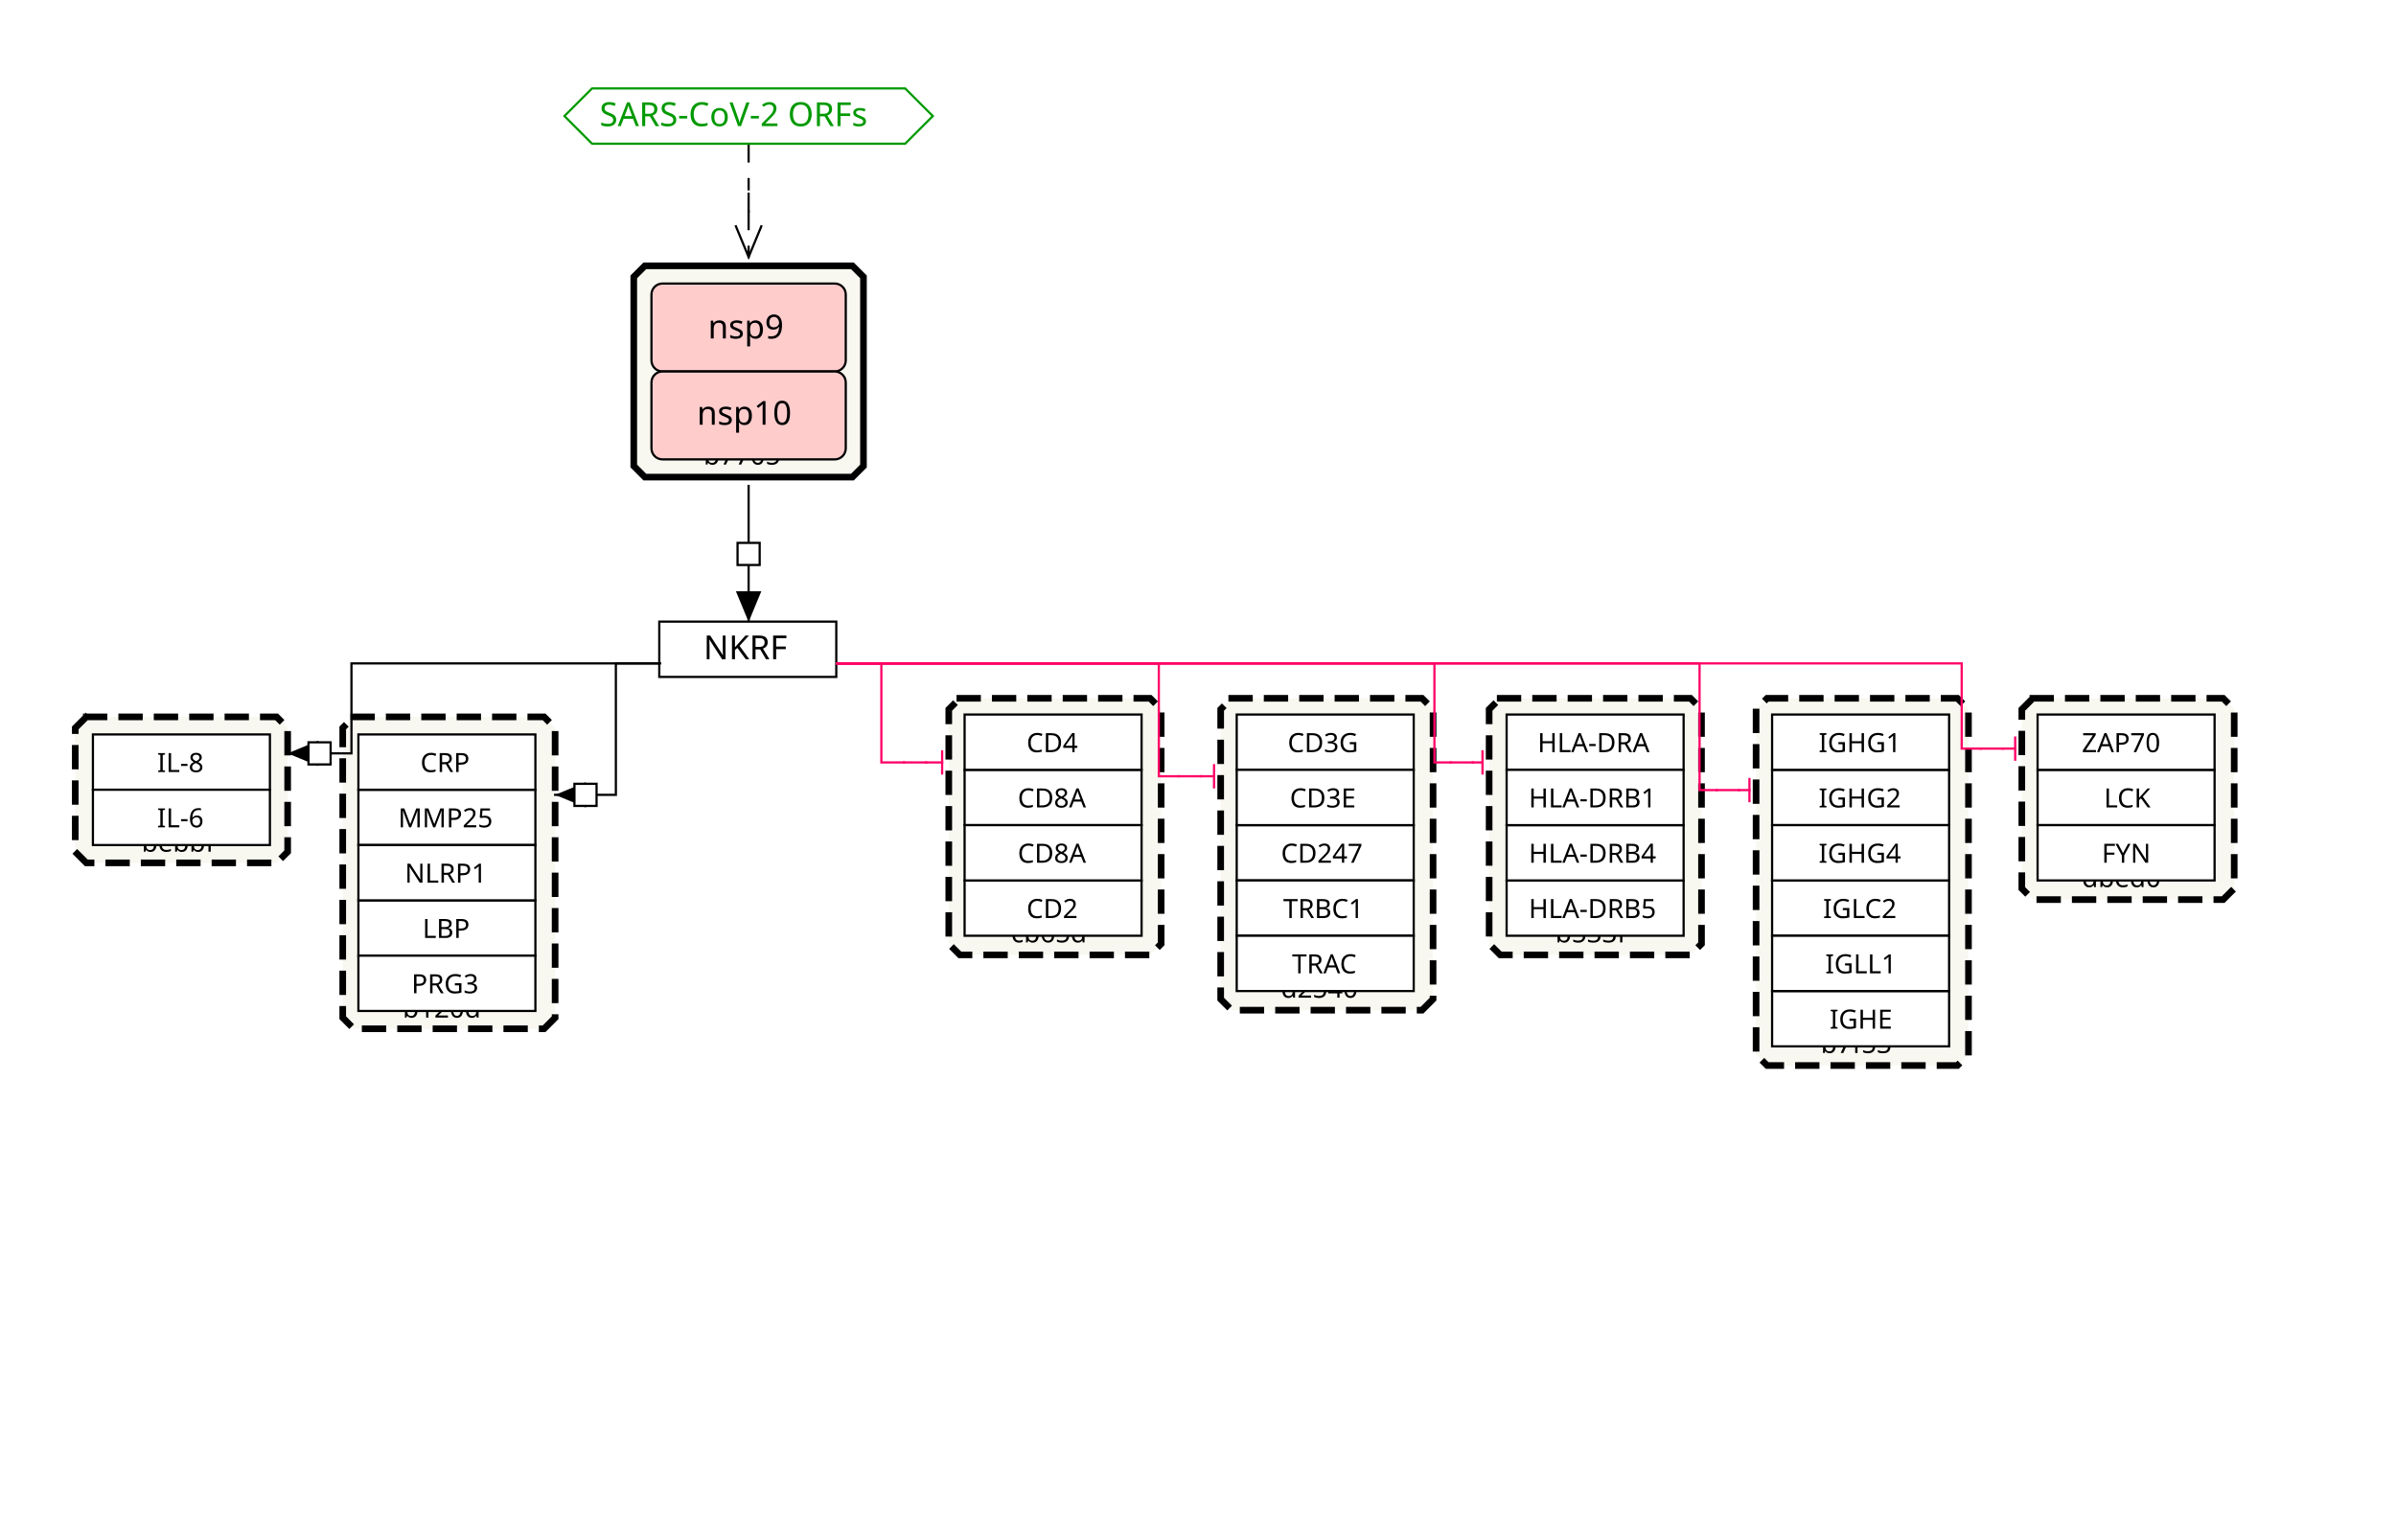
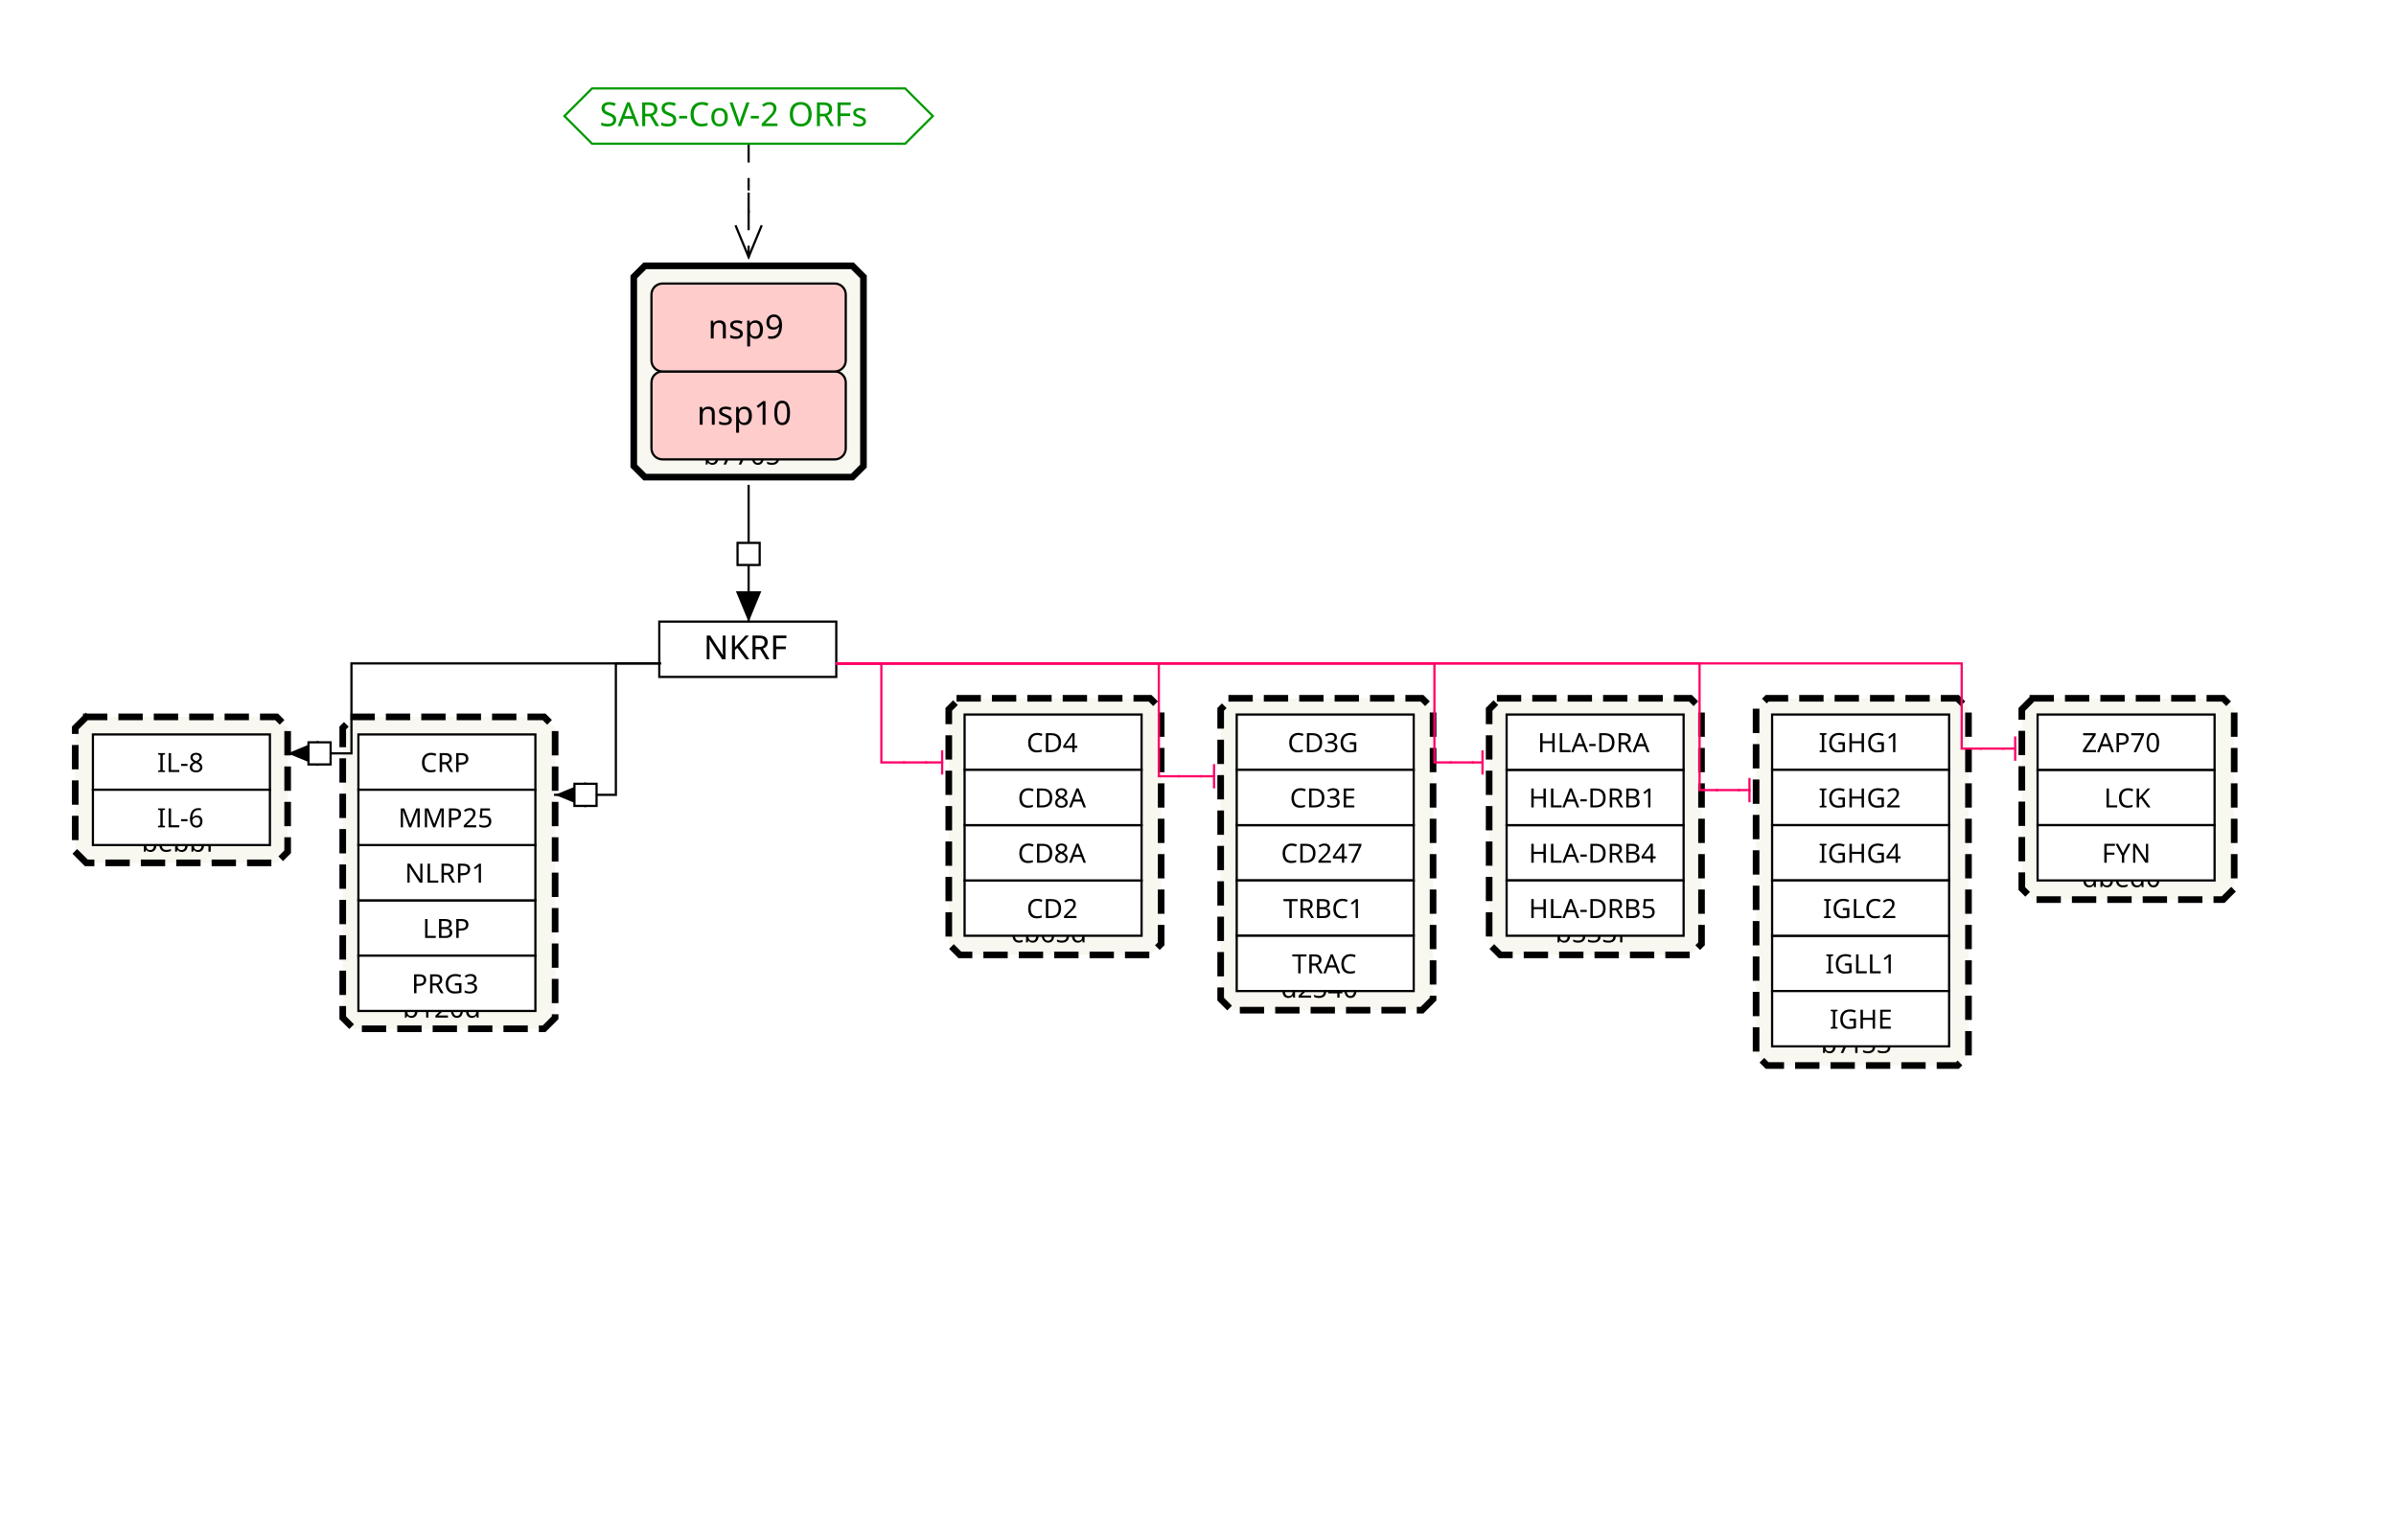
<svg xmlns="http://www.w3.org/2000/svg" fill-opacity="1" color-rendering="auto" color-interpolation="auto" text-rendering="auto" stroke="black" stroke-linecap="square" stroke-miterlimit="10" shape-rendering="auto" stroke-opacity="1" fill="black" stroke-dasharray="none" font-weight="normal" stroke-width="1" viewBox="0 0 1083 696" font-family="'Dialog'" font-style="normal" stroke-linejoin="miter" font-size="12px" stroke-dashoffset="0" image-rendering="auto">
  <defs id="genericDefs" />
  <g />
  <defs id="genericDefs" />
  <g>
    <g fill="white" text-rendering="geometricPrecision" color-interpolation="linearRGB" color-rendering="optimizeQuality" stroke="white" image-rendering="optimizeQuality">
      <rect x="-1" width="1085" height="698" y="-1" stroke="none" />
      <path fill="rgb(248,247,240)" d="M291.464 120.166 L385.289 120.166 L390.289 125.166 L390.289 210.668 L385.289 215.668 L291.464 215.668 L286.464 210.668 L286.464 125.166 Z" fill-rule="evenodd" stroke="none" />
      <path fill="none" d="M291.464 120.166 L385.289 120.166 L390.289 125.166 L390.289 210.668 L385.289 215.668 L291.464 215.668 L286.464 210.668 L286.464 125.166 Z" stroke-width="3" fill-rule="evenodd" stroke="black" />
      <text fill="black" x="318" xml:space="preserve" y="210" font-family="sans-serif" stroke="none">b7705</text>
-       <path fill="rgb(248,247,240)" d="M159.919 324.057 L245.919 324.057 L250.919 329.057 L250.919 460.057 L245.919 465.057 L159.919 465.057 L154.919 460.057 L154.919 329.057 Z" fill-rule="evenodd" stroke="none" />
+       <path fill="rgb(248,247,240)" d="M433.85 315.654 L519.85 315.654 L524.85 320.654 L524.85 426.654 L519.85 431.654 L433.85 431.654 L428.85 426.654 L428.85 320.654 Z" fill-rule="evenodd" stroke="none" />
+     </g>
+     <g text-rendering="geometricPrecision" stroke-dasharray="8,8" stroke-width="3" color-interpolation="linearRGB" color-rendering="optimizeQuality" image-rendering="optimizeQuality">
+       <path fill="none" d="M433.85 315.654 L519.85 315.654 L524.85 320.654 L524.85 426.654 L519.85 431.654 L433.85 431.654 L428.85 426.654 L428.85 320.654 Z" fill-rule="evenodd" />
+       <text x="457" y="426" font-family="sans-serif" stroke-dasharray="none" stroke="none" stroke-width="1" xml:space="preserve">cb65d</text>
+     </g>
+     <g fill="rgb(248,247,240)" text-rendering="geometricPrecision" color-interpolation="linearRGB" color-rendering="optimizeQuality" stroke="rgb(248,247,240)" image-rendering="optimizeQuality">
+       <path d="M159.919 324.057 L245.919 324.057 L250.919 329.057 L250.919 460.057 L245.919 465.057 L159.919 465.057 L154.919 460.057 L154.919 329.057 Z" stroke="none" fill-rule="evenodd" />
    </g>
    <g text-rendering="geometricPrecision" stroke-dasharray="8,8" stroke-width="3" color-interpolation="linearRGB" color-rendering="optimizeQuality" image-rendering="optimizeQuality">
      <path fill="none" d="M159.919 324.057 L245.919 324.057 L250.919 329.057 L250.919 460.057 L245.919 465.057 L159.919 465.057 L154.919 460.057 L154.919 329.057 Z" fill-rule="evenodd" />
      <text x="182" y="460" font-family="sans-serif" stroke-dasharray="none" stroke="none" stroke-width="1" xml:space="preserve">b120d</text>
-     </g>
-     <g fill="rgb(248,247,240)" text-rendering="geometricPrecision" color-interpolation="linearRGB" color-rendering="optimizeQuality" stroke="rgb(248,247,240)" image-rendering="optimizeQuality">
-       <path d="M433.85 315.654 L519.85 315.654 L524.85 320.654 L524.85 426.654 L519.85 431.654 L433.85 431.654 L428.85 426.654 L428.85 320.654 Z" stroke="none" fill-rule="evenodd" />
-     </g>
-     <g text-rendering="geometricPrecision" stroke-dasharray="8,8" stroke-width="3" color-interpolation="linearRGB" color-rendering="optimizeQuality" image-rendering="optimizeQuality">
-       <path fill="none" d="M433.85 315.654 L519.85 315.654 L524.85 320.654 L524.85 426.654 L519.85 431.654 L433.85 431.654 L428.85 426.654 L428.85 320.654 Z" fill-rule="evenodd" />
-       <text x="457" y="426" font-family="sans-serif" stroke-dasharray="none" stroke="none" stroke-width="1" xml:space="preserve">cb65d</text>
-       <path fill="none" stroke-width="1" stroke-dasharray="none" d="M338.376 219.668 L338.376 245.405" />
-       <path fill="none" stroke-width="1" stroke-dasharray="none" d="M338.376 255.405 L338.376 281.142" />
-       <path stroke-width="1" stroke-dasharray="none" d="M332.636 267.284 L338.376 281.142 L344.116 267.284 Z" stroke="none" />
-     </g>
-     <g transform="translate(338.3761,250.4048) rotate(90) translate(-338.3761,-250.4048)" fill="white" text-rendering="geometricPrecision" color-rendering="optimizeQuality" image-rendering="optimizeQuality" color-interpolation="linearRGB" stroke="white">
-       <rect x="333.376" width="10" height="10" y="245.405" stroke="none" />
-       <rect fill="none" x="333.376" width="10" height="10" y="245.405" stroke="black" />
-     </g>
-     <g font-size="10px" text-rendering="geometricPrecision" image-rendering="optimizeQuality" color-rendering="optimizeQuality" font-family="sans-serif" color-interpolation="linearRGB" font-weight="bold">
-       <text x="338" xml:space="preserve" y="254" stroke="none" />
-       <path fill="none" d="M298.376 299.892 L278.376 299.892 L278.376 359.307 L269.647 359.307" />
-       <path fill="none" d="M259.647 359.307 L250.919 359.307" />
-       <path d="M264.777 353.567 L250.919 359.307 L264.777 365.048 Z" stroke="none" />
-     </g>
-     <g transform="translate(264.6475,359.3072) rotate(180) translate(-264.6475,-359.3072)" fill="white" text-rendering="geometricPrecision" color-rendering="optimizeQuality" image-rendering="optimizeQuality" color-interpolation="linearRGB" stroke="white">
-       <rect x="259.647" width="10" height="10" y="354.307" stroke="none" />
-       <rect fill="none" x="259.647" width="10" height="10" y="354.307" stroke="black" />
-     </g>
-     <g font-size="10px" text-rendering="geometricPrecision" image-rendering="optimizeQuality" color-rendering="optimizeQuality" font-family="sans-serif" color-interpolation="linearRGB" font-weight="bold">
-       <text x="264" xml:space="preserve" y="363" stroke="none" />
    </g>
    <g fill="rgb(255,0,102)" text-rendering="geometricPrecision" color-interpolation="linearRGB" color-rendering="optimizeQuality" stroke="rgb(255,0,102)" image-rendering="optimizeQuality">
      <path fill="none" d="M378.376 299.892 L398.376 299.892 L398.376 344.654 L408.613 344.654" />
      <path fill="none" d="M418.613 344.654 L425.85 344.654" />
      <line y2="339.654" fill="none" x1="425.85" x2="425.85" y1="349.654" />
      <line y2="344.654" fill="none" x1="418.613" x2="408.613" y1="344.654" />
-       <path fill="none" stroke-dasharray="8,8" d="M338.376 64.967 L338.376 85.567" stroke="black" />
-       <path fill="none" stroke-dasharray="8,8" d="M338.376 95.567 L338.376 116.166" stroke="black" />
-       <path fill="none" d="M332.636 102.308 L338.376 116.166 L344.116 102.308" stroke="black" />
-       <line fill="none" x1="338.376" x2="338.376" y1="95.567" y2="85.567" stroke-dasharray="8,8" stroke="black" />
-       <path fill="rgb(248,247,240)" d="M39.017 324.057 L125.017 324.057 L130.018 329.057 L130.018 385.057 L125.017 390.057 L39.017 390.057 L34.017 385.057 L34.017 329.057 Z" fill-rule="evenodd" stroke="none" />
+       <path fill="none" d="M298.376 299.892 L278.376 299.892 L278.376 359.307 L269.647 359.307" stroke="black" />
+       <path fill="none" d="M259.647 359.307 L250.919 359.307" stroke="black" />
+       <path fill="black" d="M264.777 353.567 L250.919 359.307 L264.777 365.048 Z" stroke="none" />
+       <rect x="259.647" y="354.307" transform="translate(264.6475,359.3072) rotate(180) translate(-264.6475,-359.3072)" fill="white" width="10" height="10" stroke="none" />
+       <rect x="259.647" y="354.307" transform="translate(264.6475,359.3072) rotate(180) translate(-264.6475,-359.3072)" fill="none" width="10" height="10" stroke="black" />
+     </g>
+     <g font-size="10px" text-rendering="geometricPrecision" image-rendering="optimizeQuality" color-rendering="optimizeQuality" font-family="sans-serif" color-interpolation="linearRGB" font-weight="bold">
+       <text x="264" xml:space="preserve" y="363" stroke="none" />
+     </g>
+     <g text-rendering="geometricPrecision" stroke-dasharray="8,8" color-interpolation="linearRGB" color-rendering="optimizeQuality" image-rendering="optimizeQuality">
+       <path fill="none" d="M338.376 64.967 L338.376 85.567" />
+       <path fill="none" d="M338.376 95.567 L338.376 116.166" />
+       <path stroke-dasharray="none" fill="none" d="M332.636 102.308 L338.376 116.166 L344.116 102.308" />
+       <line y2="85.567" fill="none" x1="338.376" x2="338.376" y1="95.567" />
+       <path stroke-dasharray="none" fill="none" d="M338.376 219.668 L338.376 245.405" />
+       <path stroke-dasharray="none" fill="none" d="M338.376 255.405 L338.376 281.142" />
+       <path stroke-dasharray="none" d="M332.636 267.284 L338.376 281.142 L344.116 267.284 Z" stroke="none" />
+       <rect x="333.376" y="245.405" transform="translate(338.3761,250.4048) rotate(90) translate(-338.3761,-250.4048)" fill="white" width="10" stroke-dasharray="none" height="10" stroke="none" />
+       <rect x="333.376" y="245.405" transform="translate(338.3761,250.4048) rotate(90) translate(-338.3761,-250.4048)" fill="none" width="10" stroke-dasharray="none" height="10" />
+     </g>
+     <g font-size="10px" text-rendering="geometricPrecision" image-rendering="optimizeQuality" color-rendering="optimizeQuality" font-family="sans-serif" color-interpolation="linearRGB" font-weight="bold">
+       <text x="338" xml:space="preserve" y="254" stroke="none" />
+     </g>
+     <g fill="rgb(248,247,240)" text-rendering="geometricPrecision" color-interpolation="linearRGB" color-rendering="optimizeQuality" stroke="rgb(248,247,240)" image-rendering="optimizeQuality">
+       <path d="M39.017 324.057 L125.017 324.057 L130.018 329.057 L130.018 385.057 L125.017 390.057 L39.017 390.057 L34.017 385.057 L34.017 329.057 Z" stroke="none" fill-rule="evenodd" />
    </g>
    <g text-rendering="geometricPrecision" stroke-dasharray="8,8" stroke-width="3" color-interpolation="linearRGB" color-rendering="optimizeQuality" image-rendering="optimizeQuality">
      <path fill="none" d="M39.017 324.057 L125.017 324.057 L130.018 329.057 L130.018 385.057 L125.017 390.057 L39.017 390.057 L34.017 385.057 L34.017 329.057 Z" fill-rule="evenodd" />
      <text x="64" y="385" font-family="sans-serif" stroke-dasharray="none" stroke="none" stroke-width="1" xml:space="preserve">bebbf</text>
    </g>
    <g fill="rgb(248,247,240)" text-rendering="geometricPrecision" color-interpolation="linearRGB" color-rendering="optimizeQuality" stroke="rgb(248,247,240)" image-rendering="optimizeQuality">
+       <path d="M798.758 315.654 L884.758 315.654 L889.758 320.654 L889.758 476.654 L884.758 481.654 L798.758 481.654 L793.758 476.654 L793.758 320.654 Z" stroke="none" fill-rule="evenodd" />
+     </g>
+     <g text-rendering="geometricPrecision" stroke-dasharray="8,8" stroke-width="3" color-interpolation="linearRGB" color-rendering="optimizeQuality" image-rendering="optimizeQuality">
+       <path fill="none" d="M798.758 315.654 L884.758 315.654 L889.758 320.654 L889.758 476.654 L884.758 481.654 L798.758 481.654 L793.758 476.654 L793.758 320.654 Z" fill-rule="evenodd" />
+       <text x="823" y="476" font-family="sans-serif" stroke-dasharray="none" stroke="none" stroke-width="1" xml:space="preserve">b7f53</text>
+     </g>
+     <g fill="rgb(248,247,240)" text-rendering="geometricPrecision" color-interpolation="linearRGB" color-rendering="optimizeQuality" stroke="rgb(248,247,240)" image-rendering="optimizeQuality">
      <path d="M678.091 315.654 L764.091 315.654 L769.091 320.654 L769.091 426.654 L764.091 431.654 L678.091 431.654 L673.091 426.654 L673.091 320.654 Z" stroke="none" fill-rule="evenodd" />
    </g>
    <g text-rendering="geometricPrecision" stroke-dasharray="8,8" stroke-width="3" color-interpolation="linearRGB" color-rendering="optimizeQuality" image-rendering="optimizeQuality">
      <path fill="none" d="M678.091 315.654 L764.091 315.654 L769.091 320.654 L769.091 426.654 L764.091 431.654 L678.091 431.654 L673.091 426.654 L673.091 320.654 Z" fill-rule="evenodd" />
      <text x="703" y="426" font-family="sans-serif" stroke-dasharray="none" stroke="none" stroke-width="1" xml:space="preserve">b533f</text>
    </g>
-     <g fill="rgb(248,247,240)" text-rendering="geometricPrecision" color-interpolation="linearRGB" color-rendering="optimizeQuality" stroke="rgb(248,247,240)" image-rendering="optimizeQuality">
-       <path d="M798.758 315.654 L884.758 315.654 L889.758 320.654 L889.758 476.654 L884.758 481.654 L798.758 481.654 L793.758 476.654 L793.758 320.654 Z" stroke="none" fill-rule="evenodd" />
-     </g>
-     <g text-rendering="geometricPrecision" stroke-dasharray="8,8" stroke-width="3" color-interpolation="linearRGB" color-rendering="optimizeQuality" image-rendering="optimizeQuality">
-       <path fill="none" d="M798.758 315.654 L884.758 315.654 L889.758 320.654 L889.758 476.654 L884.758 481.654 L798.758 481.654 L793.758 476.654 L793.758 320.654 Z" fill-rule="evenodd" />
-       <text x="823" y="476" font-family="sans-serif" stroke-dasharray="none" stroke="none" stroke-width="1" xml:space="preserve">b7f53</text>
-     </g>
-     <g fill="white" text-rendering="geometricPrecision" color-interpolation="linearRGB" color-rendering="optimizeQuality" stroke="white" image-rendering="optimizeQuality">
+     <g fill="white" text-rendering="geometricPrecision" color-interpolation="linearRGB" color-rendering="optimizeQuality" stroke="white" image-rendering="optimizeQuality">
+       <rect x="801" width="80" height="25" y="423" stroke="none" />
+       <rect fill="none" x="801" width="80" height="25" y="423" stroke="black" />
+       <text fill="black" x="825" xml:space="preserve" y="440" font-family="sans-serif" stroke="none">IGLL1</text>
+       <rect x="801" width="80" height="25" y="323" stroke="none" />
+       <rect fill="none" x="801" width="80" height="25" y="323" stroke="black" />
+       <text fill="black" x="822" xml:space="preserve" y="340" font-family="sans-serif" stroke="none">IGHG1</text>
+       <rect x="162" width="80" height="25" y="407" stroke="none" />
+       <rect fill="none" x="162" width="80" height="25" y="407" stroke="black" />
+       <text fill="black" x="191" xml:space="preserve" y="424" font-family="sans-serif" stroke="none">LBP</text>
+       <rect x="681" width="80" height="25" y="373" stroke="none" />
+       <rect fill="none" x="681" width="80" height="25" y="373" stroke="black" />
+       <text fill="black" x="691" xml:space="preserve" y="390" font-family="sans-serif" stroke="none">HLA-DRB4</text>
+       <rect x="681" width="80" height="25" y="348" stroke="none" />
+       <rect fill="none" x="681" width="80" height="25" y="348" stroke="black" />
+       <text fill="black" x="691" xml:space="preserve" y="365" font-family="sans-serif" stroke="none">HLA-DRB1</text>
+       <rect x="436" width="80" height="25" y="398" stroke="none" />
+       <rect fill="none" x="436" width="80" height="25" y="398" stroke="black" />
+       <text fill="black" x="464" xml:space="preserve" y="415" font-family="sans-serif" stroke="none">CD2</text>
+       <rect x="162" width="80" height="25" y="432" stroke="none" />
+       <rect fill="none" x="162" width="80" height="25" y="432" stroke="black" />
+       <text fill="black" x="186" xml:space="preserve" y="449" font-family="sans-serif" stroke="none">PRG3</text>
+       <rect x="294.464" y="167.917" fill="rgb(255,204,204)" width="87.825" rx="5" ry="5" height="39.751" stroke="none" />
+       <rect x="294.464" y="167.917" fill="none" width="87.825" rx="5" ry="5" height="39.751" stroke="black" />
+     </g>
+     <g text-rendering="geometricPrecision" font-size="15px" font-family="sans-serif" color-interpolation="linearRGB" color-rendering="optimizeQuality" image-rendering="optimizeQuality">
+       <text x="315" xml:space="preserve" y="192" stroke="none">nsp10</text>
+     </g>
+     <g fill="white" text-rendering="geometricPrecision" color-interpolation="linearRGB" color-rendering="optimizeQuality" stroke="white" image-rendering="optimizeQuality">
+       <rect x="42" width="80" height="25" y="332" stroke="none" />
+       <rect fill="none" x="42" width="80" height="25" y="332" stroke="black" />
+       <text fill="black" x="71" xml:space="preserve" y="349" font-family="sans-serif" stroke="none">IL-8</text>
+       <rect x="436" width="80" height="25" y="323" stroke="none" />
+       <rect fill="none" x="436" width="80" height="25" y="323" stroke="black" />
+       <text fill="black" x="464" xml:space="preserve" y="340" font-family="sans-serif" stroke="none">CD4</text>
+       <rect x="162" width="80" height="25" y="382" stroke="none" />
+       <rect fill="none" x="162" width="80" height="25" y="382" stroke="black" />
+       <text fill="black" x="183" xml:space="preserve" y="399" font-family="sans-serif" stroke="none">NLRP1</text>
+       <path d="M255.112 52.467 L267.612 39.967 L409.14 39.967 L421.64 52.467 L409.14 64.967 L267.612 64.967 Z" stroke="none" fill-rule="evenodd" />
+       <path fill="none" d="M255.112 52.467 L267.612 39.967 L409.14 39.967 L421.64 52.467 L409.14 64.967 L267.612 64.967 Z" fill-rule="evenodd" stroke="rgb(0,153,0)" />
+     </g>
+     <g font-size="15px" fill="rgb(0,153,0)" text-rendering="geometricPrecision" image-rendering="optimizeQuality" color-rendering="optimizeQuality" font-family="sans-serif" stroke="rgb(0,153,0)" color-interpolation="linearRGB">
+       <text x="271" xml:space="preserve" y="57" stroke="none">SARS-CoV-2 ORFs</text>
+     </g>
+     <g fill="white" text-rendering="geometricPrecision" color-interpolation="linearRGB" color-rendering="optimizeQuality" stroke="white" image-rendering="optimizeQuality">
+       <rect x="436" width="80" height="25" y="373" stroke="none" />
+       <rect fill="none" x="436" width="80" height="25" y="373" stroke="black" />
+       <text fill="black" x="460" xml:space="preserve" y="390" font-family="sans-serif" stroke="none">CD8A</text>
+       <rect x="801" width="80" height="25" y="348" stroke="none" />
+       <rect fill="none" x="801" width="80" height="25" y="348" stroke="black" />
+       <text fill="black" x="822" xml:space="preserve" y="365" font-family="sans-serif" stroke="none">IGHG2</text>
+       <rect x="436" width="80" height="25" y="348" stroke="none" />
+       <rect fill="none" x="436" width="80" height="25" y="348" stroke="black" />
+       <text fill="black" x="460" xml:space="preserve" y="365" font-family="sans-serif" stroke="none">CD8A</text>
+       <rect x="681" width="80" height="25" y="323" stroke="none" />
+       <rect fill="none" x="681" width="80" height="25" y="323" stroke="black" />
+       <text fill="black" x="695" xml:space="preserve" y="340" font-family="sans-serif" stroke="none">HLA-DRA</text>
+       <rect x="162" width="80" height="25" y="332" stroke="none" />
+       <rect fill="none" x="162" width="80" height="25" y="332" stroke="black" />
+       <text fill="black" x="190" xml:space="preserve" y="349" font-family="sans-serif" stroke="none">CRP</text>
+       <rect x="801" width="80" height="25" y="373" stroke="none" />
+       <rect fill="none" x="801" width="80" height="25" y="373" stroke="black" />
+       <text fill="black" x="822" xml:space="preserve" y="390" font-family="sans-serif" stroke="none">IGHG4</text>
      <rect x="801" width="80" height="25" y="448" stroke="none" />
      <rect fill="none" x="801" width="80" height="25" y="448" stroke="black" />
      <text fill="black" x="827" xml:space="preserve" y="465" font-family="sans-serif" stroke="none">IGHE</text>
-       <rect x="801" width="80" height="25" y="348" stroke="none" />
-       <rect fill="none" x="801" width="80" height="25" y="348" stroke="black" />
-       <text fill="black" x="822" xml:space="preserve" y="365" font-family="sans-serif" stroke="none">IGHG2</text>
+       <rect x="162" width="80" height="25" y="357" stroke="none" />
+       <rect fill="none" x="162" width="80" height="25" y="357" stroke="black" />
+       <text fill="black" x="180" xml:space="preserve" y="374" font-family="sans-serif" stroke="none">MMP25</text>
+       <rect x="294.464" y="128.166" fill="rgb(255,204,204)" width="87.825" rx="5" ry="5" height="39.751" stroke="none" />
+       <rect x="294.464" y="128.166" fill="none" width="87.825" rx="5" ry="5" height="39.751" stroke="black" />
+     </g>
+     <g text-rendering="geometricPrecision" font-size="15px" font-family="sans-serif" color-interpolation="linearRGB" color-rendering="optimizeQuality" image-rendering="optimizeQuality">
+       <text x="320" xml:space="preserve" y="153" stroke="none">nsp9</text>
+     </g>
+     <g fill="white" text-rendering="geometricPrecision" color-interpolation="linearRGB" color-rendering="optimizeQuality" stroke="white" image-rendering="optimizeQuality">
      <rect x="801" width="80" height="25" y="398" stroke="none" />
      <rect fill="none" x="801" width="80" height="25" y="398" stroke="black" />
      <text fill="black" x="824" xml:space="preserve" y="415" font-family="sans-serif" stroke="none">IGLC2</text>
-       <rect x="801" width="80" height="25" y="373" stroke="none" />
-       <rect fill="none" x="801" width="80" height="25" y="373" stroke="black" />
-       <text fill="black" x="822" xml:space="preserve" y="390" font-family="sans-serif" stroke="none">IGHG4</text>
-       <rect x="162" width="80" height="25" y="407" stroke="none" />
-       <rect fill="none" x="162" width="80" height="25" y="407" stroke="black" />
-       <text fill="black" x="191" xml:space="preserve" y="424" font-family="sans-serif" stroke="none">LBP</text>
-       <rect x="162" width="80" height="25" y="432" stroke="none" />
-       <rect fill="none" x="162" width="80" height="25" y="432" stroke="black" />
-       <text fill="black" x="186" xml:space="preserve" y="449" font-family="sans-serif" stroke="none">PRG3</text>
+       <rect x="298" width="80" height="25" y="281" stroke="none" />
+       <rect fill="none" x="298" width="80" height="25" y="281" stroke="black" />
+     </g>
+     <g text-rendering="geometricPrecision" font-size="15px" font-family="sans-serif" color-interpolation="linearRGB" color-rendering="optimizeQuality" image-rendering="optimizeQuality">
+       <text x="318" xml:space="preserve" y="298" stroke="none">NKRF</text>
+     </g>
+     <g fill="white" text-rendering="geometricPrecision" color-interpolation="linearRGB" color-rendering="optimizeQuality" stroke="white" image-rendering="optimizeQuality">
      <rect x="681" width="80" height="25" y="398" stroke="none" />
      <rect fill="none" x="681" width="80" height="25" y="398" stroke="black" />
      <text fill="black" x="691" xml:space="preserve" y="415" font-family="sans-serif" stroke="none">HLA-DRB5</text>
-       <rect x="436" width="80" height="25" y="348" stroke="none" />
-       <rect fill="none" x="436" width="80" height="25" y="348" stroke="black" />
-       <text fill="black" x="460" xml:space="preserve" y="365" font-family="sans-serif" stroke="none">CD8A</text>
-       <rect x="298" width="80" height="25" y="281" stroke="none" />
-       <rect fill="none" x="298" width="80" height="25" y="281" stroke="black" />
-     </g>
-     <g text-rendering="geometricPrecision" font-size="15px" font-family="sans-serif" color-interpolation="linearRGB" color-rendering="optimizeQuality" image-rendering="optimizeQuality">
-       <text x="318" xml:space="preserve" y="298" stroke="none">NKRF</text>
-     </g>
-     <g fill="white" text-rendering="geometricPrecision" color-interpolation="linearRGB" color-rendering="optimizeQuality" stroke="white" image-rendering="optimizeQuality">
-       <path d="M255.112 52.467 L267.612 39.967 L409.14 39.967 L421.64 52.467 L409.14 64.967 L267.612 64.967 Z" stroke="none" fill-rule="evenodd" />
-       <path fill="none" d="M255.112 52.467 L267.612 39.967 L409.14 39.967 L421.64 52.467 L409.14 64.967 L267.612 64.967 Z" fill-rule="evenodd" stroke="rgb(0,153,0)" />
-     </g>
-     <g font-size="15px" fill="rgb(0,153,0)" text-rendering="geometricPrecision" image-rendering="optimizeQuality" color-rendering="optimizeQuality" font-family="sans-serif" stroke="rgb(0,153,0)" color-interpolation="linearRGB">
-       <text x="271" xml:space="preserve" y="57" stroke="none">SARS-CoV-2 ORFs</text>
-     </g>
-     <g fill="rgb(255,204,204)" text-rendering="geometricPrecision" color-interpolation="linearRGB" color-rendering="optimizeQuality" stroke="rgb(255,204,204)" image-rendering="optimizeQuality">
-       <rect x="294.464" y="128.166" width="87.825" rx="5" ry="5" height="39.751" stroke="none" />
-       <rect x="294.464" y="128.166" fill="none" width="87.825" rx="5" ry="5" height="39.751" stroke="black" />
-     </g>
-     <g text-rendering="geometricPrecision" font-size="15px" font-family="sans-serif" color-interpolation="linearRGB" color-rendering="optimizeQuality" image-rendering="optimizeQuality">
-       <text x="320" xml:space="preserve" y="153" stroke="none">nsp9</text>
-     </g>
-     <g fill="white" text-rendering="geometricPrecision" color-interpolation="linearRGB" color-rendering="optimizeQuality" stroke="white" image-rendering="optimizeQuality">
-       <rect x="801" width="80" height="25" y="423" stroke="none" />
-       <rect fill="none" x="801" width="80" height="25" y="423" stroke="black" />
-       <text fill="black" x="825" xml:space="preserve" y="440" font-family="sans-serif" stroke="none">IGLL1</text>
-       <rect x="681" width="80" height="25" y="373" stroke="none" />
-       <rect fill="none" x="681" width="80" height="25" y="373" stroke="black" />
-       <text fill="black" x="691" xml:space="preserve" y="390" font-family="sans-serif" stroke="none">HLA-DRB4</text>
-       <rect x="801" width="80" height="25" y="323" stroke="none" />
-       <rect fill="none" x="801" width="80" height="25" y="323" stroke="black" />
-       <text fill="black" x="822" xml:space="preserve" y="340" font-family="sans-serif" stroke="none">IGHG1</text>
-       <rect x="436" width="80" height="25" y="398" stroke="none" />
-       <rect fill="none" x="436" width="80" height="25" y="398" stroke="black" />
-       <text fill="black" x="464" xml:space="preserve" y="415" font-family="sans-serif" stroke="none">CD2</text>
-       <rect x="436" width="80" height="25" y="373" stroke="none" />
-       <rect fill="none" x="436" width="80" height="25" y="373" stroke="black" />
-       <text fill="black" x="460" xml:space="preserve" y="390" font-family="sans-serif" stroke="none">CD8A</text>
-       <rect x="681" width="80" height="25" y="323" stroke="none" />
-       <rect fill="none" x="681" width="80" height="25" y="323" stroke="black" />
-       <text fill="black" x="695" xml:space="preserve" y="340" font-family="sans-serif" stroke="none">HLA-DRA</text>
-       <rect x="436" width="80" height="25" y="323" stroke="none" />
-       <rect fill="none" x="436" width="80" height="25" y="323" stroke="black" />
-       <text fill="black" x="464" xml:space="preserve" y="340" font-family="sans-serif" stroke="none">CD4</text>
-       <rect x="162" width="80" height="25" y="357" stroke="none" />
-       <rect fill="none" x="162" width="80" height="25" y="357" stroke="black" />
-       <text fill="black" x="180" xml:space="preserve" y="374" font-family="sans-serif" stroke="none">MMP25</text>
-       <rect x="42" width="80" height="25" y="332" stroke="none" />
-       <rect fill="none" x="42" width="80" height="25" y="332" stroke="black" />
-       <text fill="black" x="71" xml:space="preserve" y="349" font-family="sans-serif" stroke="none">IL-8</text>
-       <rect x="162" width="80" height="25" y="382" stroke="none" />
-       <rect fill="none" x="162" width="80" height="25" y="382" stroke="black" />
-       <text fill="black" x="183" xml:space="preserve" y="399" font-family="sans-serif" stroke="none">NLRP1</text>
-       <rect x="681" width="80" height="25" y="348" stroke="none" />
-       <rect fill="none" x="681" width="80" height="25" y="348" stroke="black" />
-       <text fill="black" x="691" xml:space="preserve" y="365" font-family="sans-serif" stroke="none">HLA-DRB1</text>
-       <rect x="294.464" y="167.917" fill="rgb(255,204,204)" width="87.825" rx="5" ry="5" height="39.751" stroke="none" />
-       <rect x="294.464" y="167.917" fill="none" width="87.825" rx="5" ry="5" height="39.751" stroke="black" />
-     </g>
-     <g text-rendering="geometricPrecision" font-size="15px" font-family="sans-serif" color-interpolation="linearRGB" color-rendering="optimizeQuality" image-rendering="optimizeQuality">
-       <text x="315" xml:space="preserve" y="192" stroke="none">nsp10</text>
-     </g>
-     <g fill="white" text-rendering="geometricPrecision" color-interpolation="linearRGB" color-rendering="optimizeQuality" stroke="white" image-rendering="optimizeQuality">
-       <rect x="162" width="80" height="25" y="332" stroke="none" />
-       <rect fill="none" x="162" width="80" height="25" y="332" stroke="black" />
-       <text fill="black" x="190" xml:space="preserve" y="349" font-family="sans-serif" stroke="none">CRP</text>
      <rect x="42" width="80" height="25" y="357" stroke="none" />
      <rect fill="none" x="42" width="80" height="25" y="357" stroke="black" />
      <text fill="black" x="71" xml:space="preserve" y="374" font-family="sans-serif" stroke="none">IL-6</text>
      <path fill="rgb(248,247,240)" d="M556.752 315.654 L642.752 315.654 L647.752 320.654 L647.752 451.654 L642.752 456.654 L556.752 456.654 L551.752 451.654 L551.752 320.654 Z" fill-rule="evenodd" stroke="none" />
    </g>
    <g text-rendering="geometricPrecision" stroke-dasharray="8,8" stroke-width="3" color-interpolation="linearRGB" color-rendering="optimizeQuality" image-rendering="optimizeQuality">
      <path fill="none" d="M556.752 315.654 L642.752 315.654 L647.752 320.654 L647.752 451.654 L642.752 456.654 L556.752 456.654 L551.752 451.654 L551.752 320.654 Z" fill-rule="evenodd" />
      <text x="579" y="451" font-family="sans-serif" stroke-dasharray="none" stroke="none" stroke-width="1" xml:space="preserve">d2540</text>
    </g>
    <g fill="white" text-rendering="geometricPrecision" color-interpolation="linearRGB" color-rendering="optimizeQuality" stroke="white" image-rendering="optimizeQuality">
      <rect x="559" width="80" height="25" y="373" stroke="none" />
      <rect fill="none" x="559" width="80" height="25" y="373" stroke="black" />
      <text fill="black" x="579" xml:space="preserve" y="390" font-family="sans-serif" stroke="none">CD247</text>
+       <path fill="rgb(248,247,240)" d="M918.871 315.654 L1004.871 315.654 L1009.871 320.654 L1009.871 401.654 L1004.871 406.654 L918.871 406.654 L913.871 401.654 L913.871 320.654 Z" fill-rule="evenodd" stroke="none" />
+     </g>
+     <g text-rendering="geometricPrecision" stroke-dasharray="8,8" stroke-width="3" color-interpolation="linearRGB" color-rendering="optimizeQuality" image-rendering="optimizeQuality">
+       <path fill="none" d="M918.871 315.654 L1004.871 315.654 L1009.871 320.654 L1009.871 401.654 L1004.871 406.654 L918.871 406.654 L913.871 401.654 L913.871 320.654 Z" fill-rule="evenodd" />
+       <text x="941" y="401" font-family="sans-serif" stroke-dasharray="none" stroke="none" stroke-width="1" xml:space="preserve">dbed0</text>
+     </g>
+     <g fill="white" text-rendering="geometricPrecision" color-interpolation="linearRGB" color-rendering="optimizeQuality" stroke="white" image-rendering="optimizeQuality">
      <rect x="559" width="80" height="25" y="323" stroke="none" />
      <rect fill="none" x="559" width="80" height="25" y="323" stroke="black" />
      <text fill="black" x="582" xml:space="preserve" y="340" font-family="sans-serif" stroke="none">CD3G</text>
-       <path fill="rgb(248,247,240)" d="M918.871 315.654 L1004.871 315.654 L1009.871 320.654 L1009.871 401.654 L1004.871 406.654 L918.871 406.654 L913.871 401.654 L913.871 320.654 Z" fill-rule="evenodd" stroke="none" />
-     </g>
-     <g text-rendering="geometricPrecision" stroke-dasharray="8,8" stroke-width="3" color-interpolation="linearRGB" color-rendering="optimizeQuality" image-rendering="optimizeQuality">
-       <path fill="none" d="M918.871 315.654 L1004.871 315.654 L1009.871 320.654 L1009.871 401.654 L1004.871 406.654 L918.871 406.654 L913.871 401.654 L913.871 320.654 Z" fill-rule="evenodd" />
-       <text x="941" y="401" font-family="sans-serif" stroke-dasharray="none" stroke="none" stroke-width="1" xml:space="preserve">dbed0</text>
-     </g>
-     <g fill="white" text-rendering="geometricPrecision" color-interpolation="linearRGB" color-rendering="optimizeQuality" stroke="white" image-rendering="optimizeQuality">
      <rect x="921" width="80" height="25" y="348" stroke="none" />
      <rect fill="none" x="921" width="80" height="25" y="348" stroke="black" />
      <text fill="black" x="951" xml:space="preserve" y="365" font-family="sans-serif" stroke="none">LCK</text>
      <rect x="559" width="80" height="25" y="348" stroke="none" />
      <rect fill="none" x="559" width="80" height="25" y="348" stroke="black" />
      <text fill="black" x="583" xml:space="preserve" y="365" font-family="sans-serif" stroke="none">CD3E</text>
      <rect x="921" width="80" height="25" y="323" stroke="none" />
      <rect fill="none" x="921" width="80" height="25" y="323" stroke="black" />
      <text fill="black" x="941" xml:space="preserve" y="340" font-family="sans-serif" stroke="none">ZAP70</text>
      <rect x="559" width="80" height="25" y="398" stroke="none" />
      <rect fill="none" x="559" width="80" height="25" y="398" stroke="black" />
      <text fill="black" x="580" xml:space="preserve" y="415" font-family="sans-serif" stroke="none">TRBC1</text>
      <rect x="921" width="80" height="25" y="373" stroke="none" />
      <rect fill="none" x="921" width="80" height="25" y="373" stroke="black" />
      <text fill="black" x="950" xml:space="preserve" y="390" font-family="sans-serif" stroke="none">FYN</text>
      <rect x="559" width="80" height="25" y="423" stroke="none" />
      <rect fill="none" x="559" width="80" height="25" y="423" stroke="black" />
      <text fill="black" x="584" xml:space="preserve" y="440" font-family="sans-serif" stroke="none">TRAC</text>
      <path fill="none" d="M298.376 299.892 L158.862 299.892 L158.862 340.557 L149.44 340.557" stroke="black" />
      <path fill="none" d="M139.44 340.557 L130.018 340.557" stroke="black" />
      <path fill="black" d="M143.876 334.817 L130.018 340.557 L143.876 346.298 Z" stroke="none" />
      <rect x="139.44" width="10" height="10" y="335.557" transform="translate(144.4396,340.5572) rotate(180) translate(-144.4396,-340.5572)" stroke="none" />
      <rect x="139.44" y="335.557" transform="translate(144.4396,340.5572) rotate(180) translate(-144.4396,-340.5572)" fill="none" width="10" height="10" stroke="black" />
    </g>
    <g font-size="10px" text-rendering="geometricPrecision" image-rendering="optimizeQuality" color-rendering="optimizeQuality" font-family="sans-serif" color-interpolation="linearRGB" font-weight="bold">
      <text x="144" xml:space="preserve" y="344" stroke="none" />
    </g>
    <g fill="rgb(255,0,102)" text-rendering="geometricPrecision" color-interpolation="linearRGB" color-rendering="optimizeQuality" stroke="rgb(255,0,102)" image-rendering="optimizeQuality">
      <path fill="none" d="M378.376 299.892 L523.791 299.892 L523.791 350.904 L532.771 350.904" />
      <path fill="none" d="M542.771 350.904 L548.752 350.904" />
      <line y2="345.904" fill="none" x1="548.752" x2="548.752" y1="355.904" />
      <line y2="350.904" fill="none" x1="542.771" x2="532.771" y1="350.904" />
      <path fill="none" d="M378.376 299.892 L648.367 299.892 L648.367 344.654 L655.729 344.654" />
      <path fill="none" d="M665.729 344.654 L670.091 344.654" />
      <line y2="339.654" fill="none" x1="670.091" x2="670.091" y1="349.654" />
      <line y2="344.654" fill="none" x1="665.729" x2="655.729" y1="344.654" />
      <path fill="none" d="M378.376 299.892 L768.205 299.892 L768.205 357.154 L775.981 357.154" />
      <path fill="none" d="M785.981 357.154 L790.758 357.154" />
      <line y2="352.154" fill="none" x1="790.758" x2="790.758" y1="362.154" />
      <line y2="357.154" fill="none" x1="785.981" x2="775.981" y1="357.154" />
      <path fill="none" d="M378.376 299.892 L886.688 299.892 L886.688 338.404 L895.28 338.404" />
      <path fill="none" d="M905.28 338.404 L910.871 338.404" />
      <line y2="333.404" fill="none" x1="910.871" x2="910.871" y1="343.404" />
      <line y2="338.404" fill="none" x1="905.28" x2="895.28" y1="338.404" />
    </g>
  </g>
</svg>
